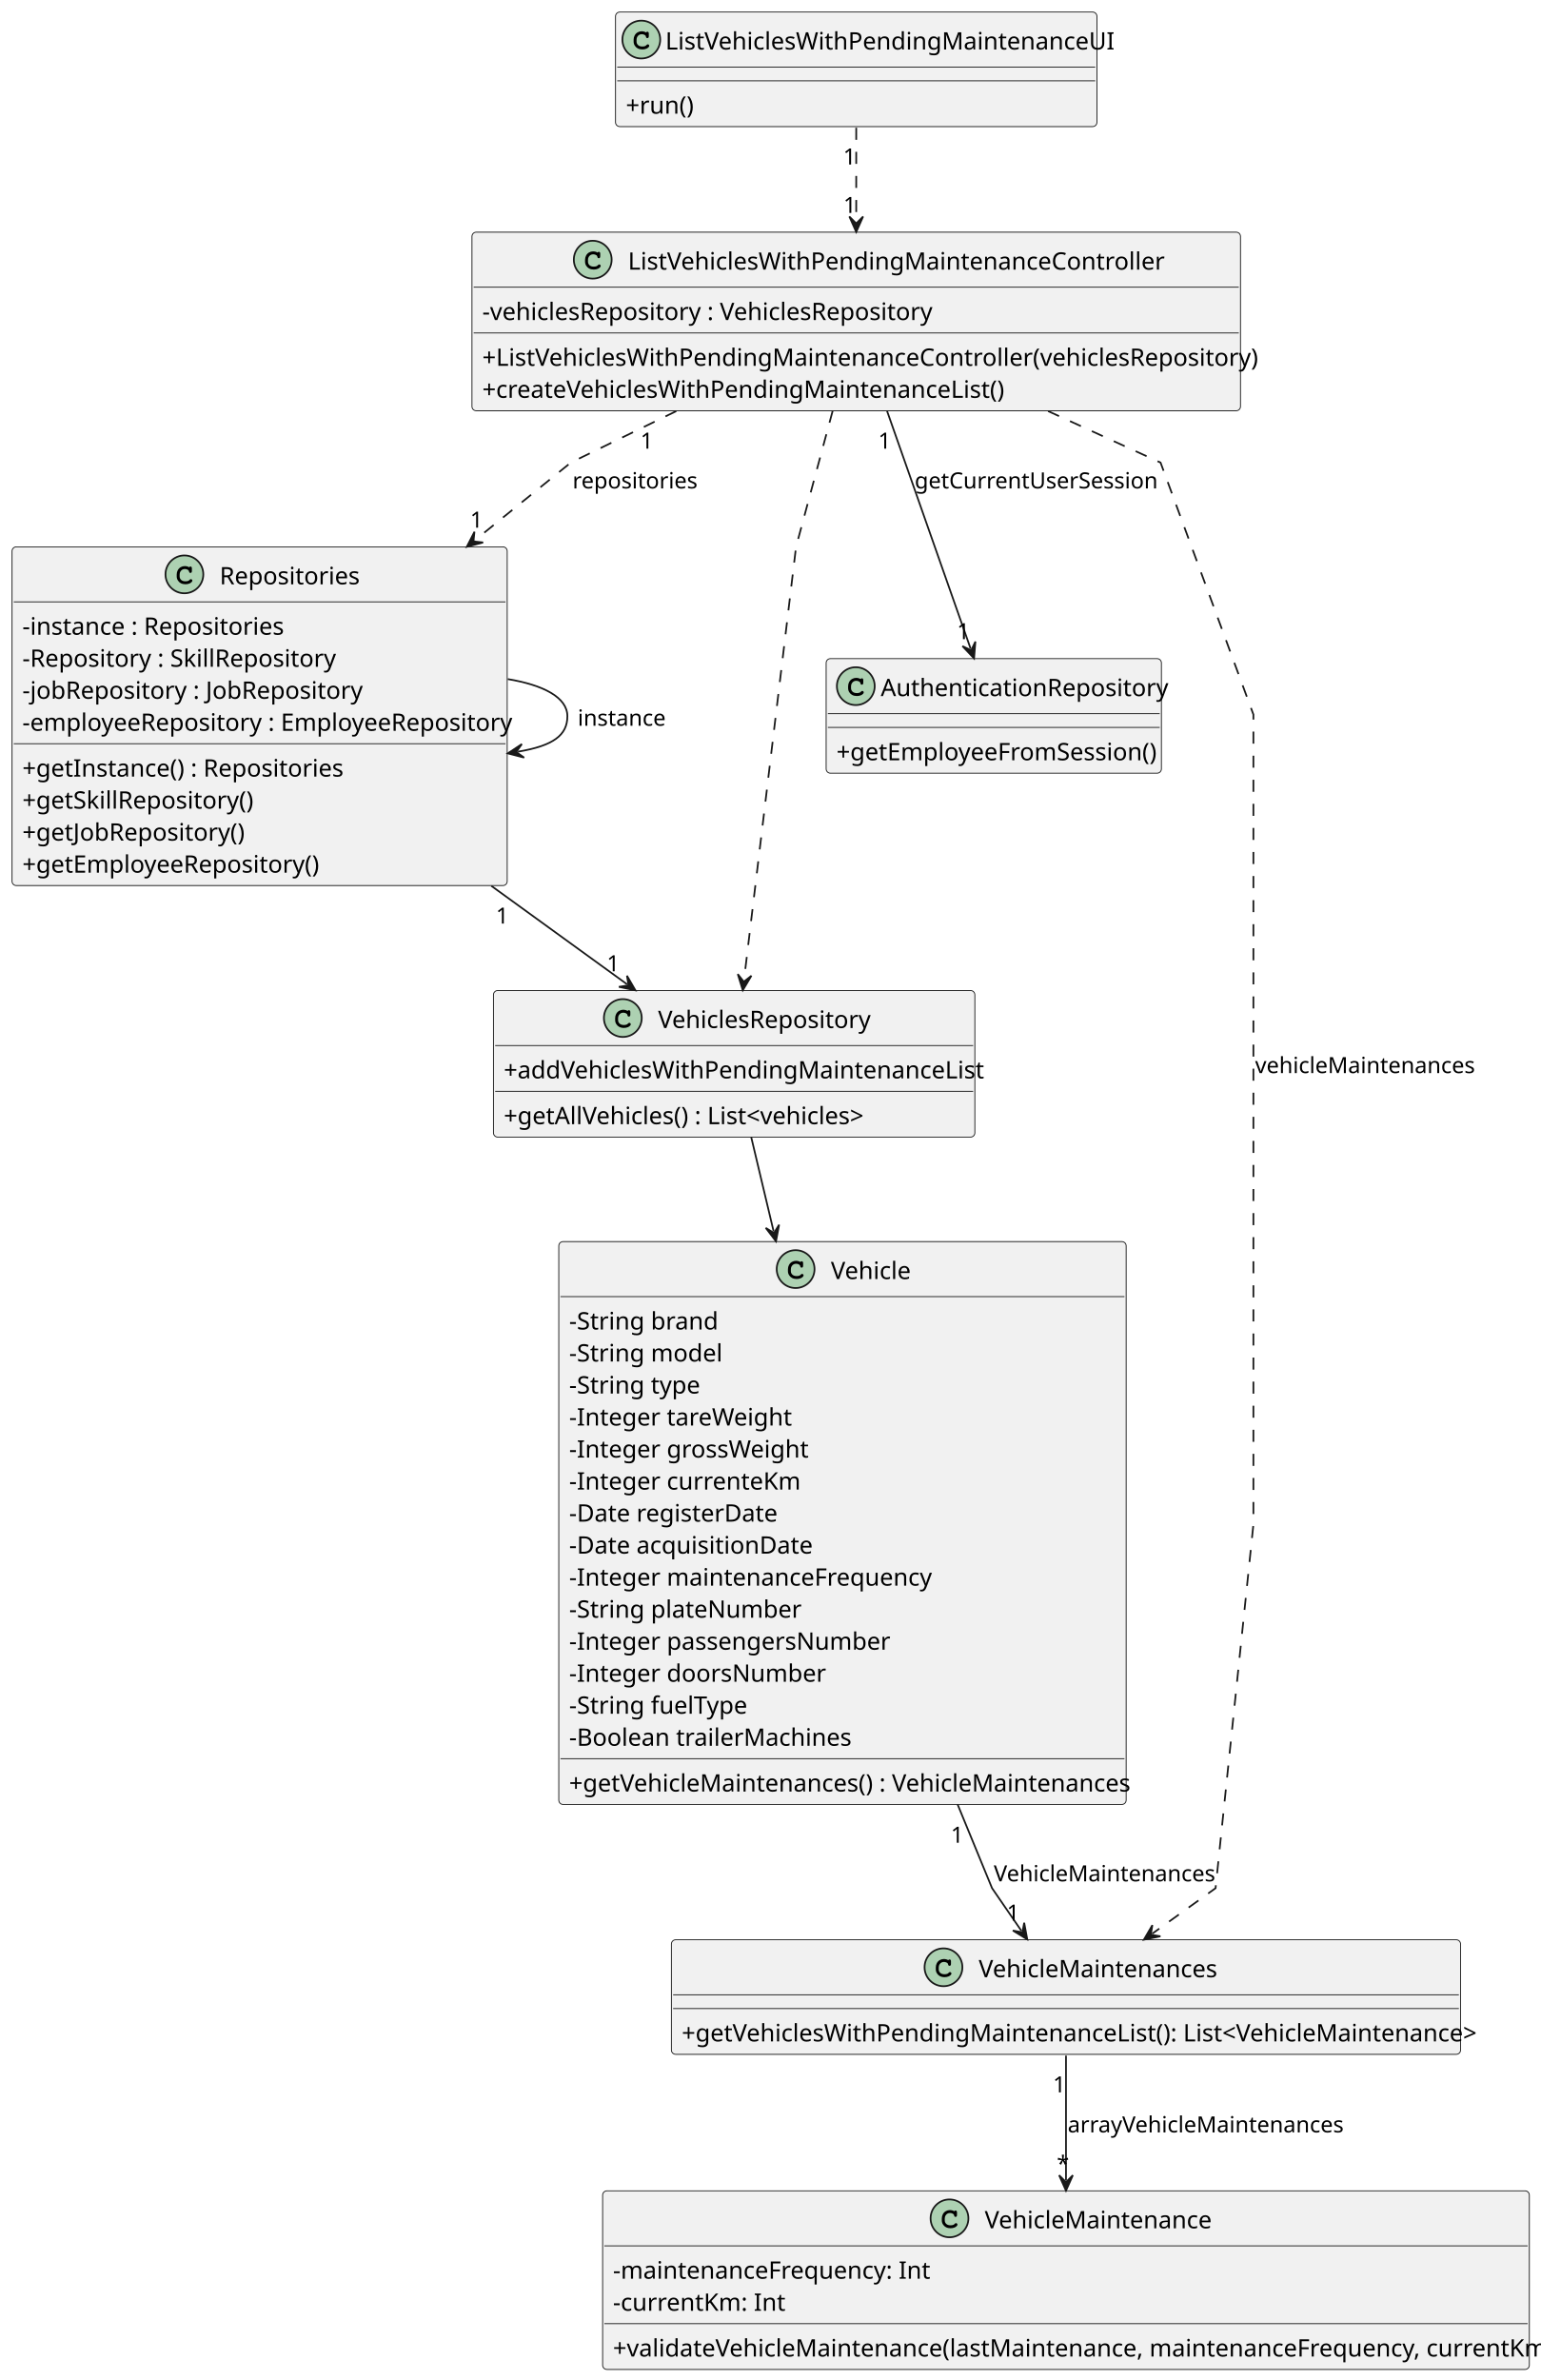
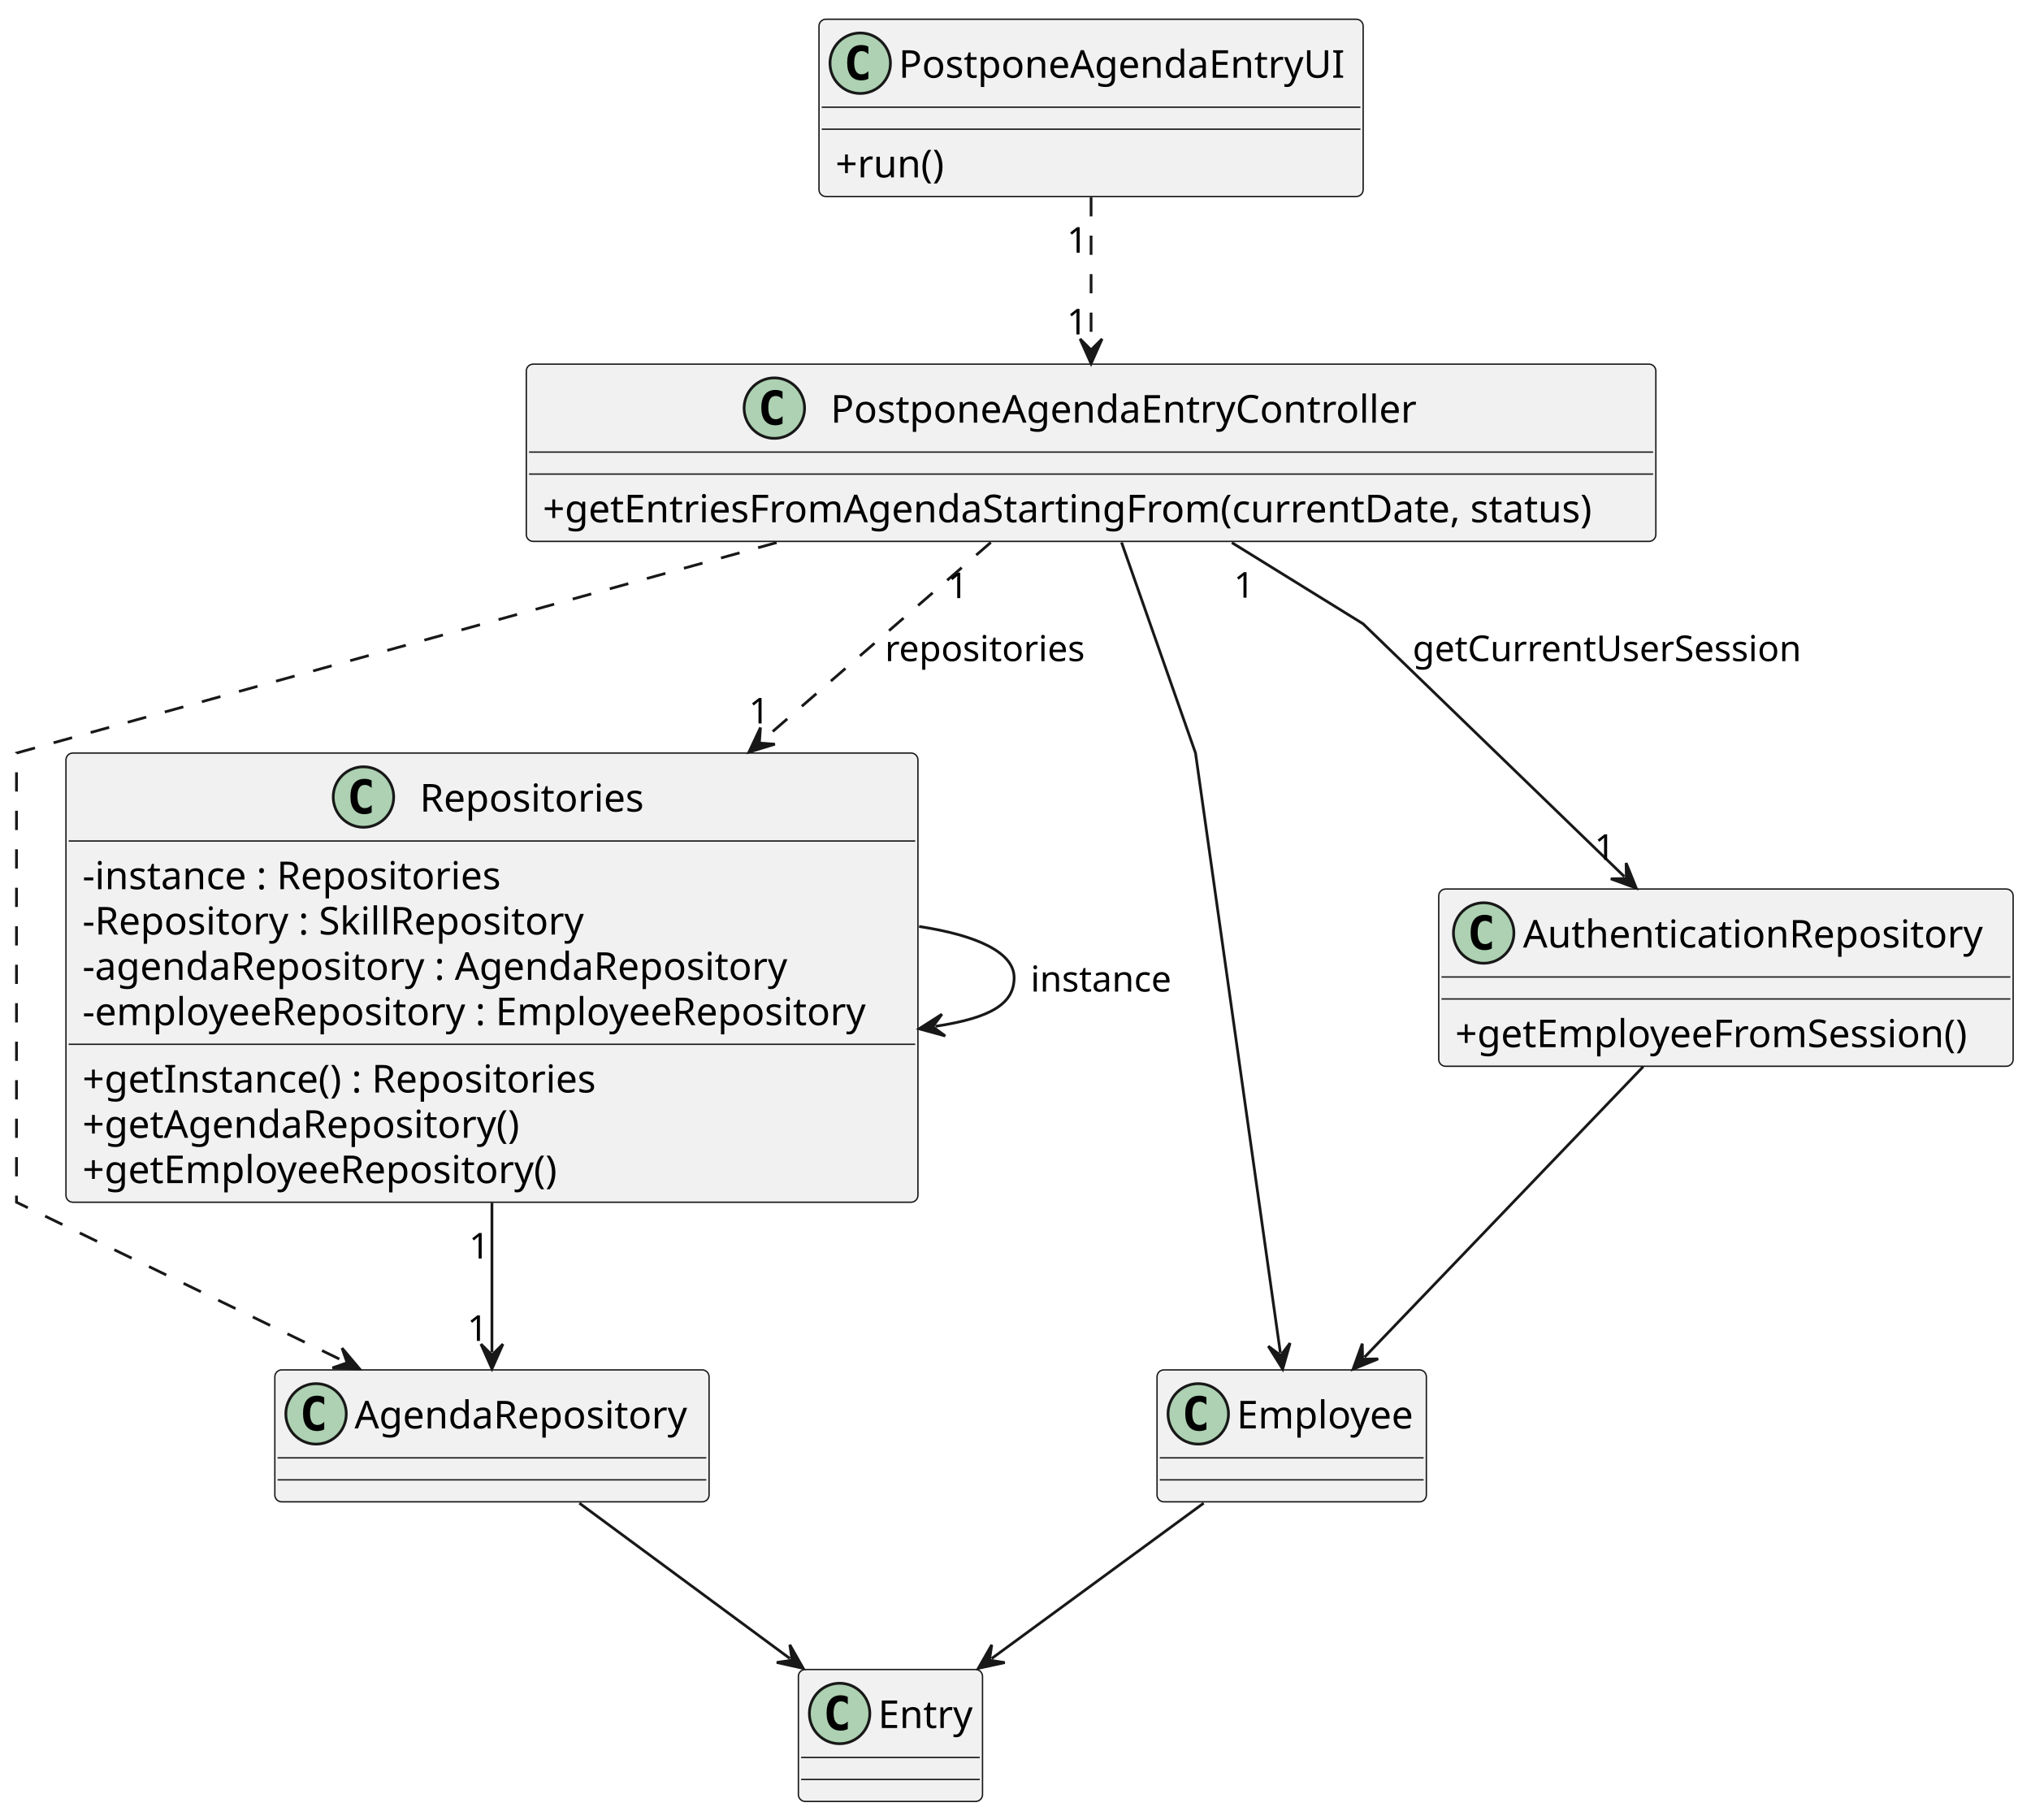
- <svg xmlns="http://www.w3.org/2000/svg" contentStyleType="text/css" height="1384px" preserveAspectRatio="none" style="width:896px;height:1384px;background:#FFFFFF;" version="1.1" viewBox="0 0 896 1384" width="896px" zoomAndPan="magnify">
+ <svg xmlns="http://www.w3.org/2000/svg" contentStyleType="text/css" height="662px" preserveAspectRatio="none" style="width:739px;height:662px;background:#FFFFFF;" version="1.1" viewBox="0 0 739 662" width="739px" zoomAndPan="magnify">
  <defs />
  <g>
-     <g id="elem_ListVehiclesWithPendingMaintenanceController">
-       <rect codeLine="11" fill="#F1F1F1" height="103.863" id="ListVehiclesWithPendingMaintenanceController" rx="2.5" ry="2.5" style="stroke:#181818;stroke-width:0.5;" width="447" x="274.5" y="135" />
-       <ellipse cx="344.75" cy="151" fill="#ADD1B2" rx="11" ry="11" style="stroke:#181818;stroke-width:1.0;" />
-       <path d="M347.516,146.875 Q347.672,146.656 347.859,146.547 Q348.047,146.438 348.266,146.438 Q348.641,146.438 348.875,146.703 Q349.109,146.953 349.109,147.562 L349.109,149.016 Q349.109,149.625 348.875,149.891 Q348.641,150.156 348.266,150.156 Q347.922,150.156 347.719,149.953 Q347.516,149.766 347.406,149.25 Q347.359,148.891 347.172,148.703 Q346.844,148.328 346.234,148.109 Q345.625,147.891 345,147.891 Q344.234,147.891 343.594,148.219 Q342.969,148.547 342.469,149.297 Q341.984,150.047 341.984,151.078 L341.984,152.172 Q341.984,153.406 342.875,154.234 Q343.766,155.047 345.359,155.047 Q346.297,155.047 346.953,154.797 Q347.344,154.641 347.766,154.203 Q348.031,153.938 348.172,153.859 Q348.328,153.781 348.531,153.781 Q348.859,153.781 349.109,154.047 Q349.375,154.297 349.375,154.641 Q349.375,154.984 349.031,155.391 Q348.531,155.969 347.734,156.297 Q346.656,156.75 345.359,156.75 Q343.844,156.75 342.641,156.125 Q341.656,155.625 340.969,154.562 Q340.281,153.484 340.281,152.203 L340.281,151.047 Q340.281,149.719 340.891,148.578 Q341.516,147.422 342.609,146.812 Q343.703,146.188 344.938,146.188 Q345.672,146.188 346.312,146.359 Q346.969,146.516 347.516,146.875 Z " fill="#000000" />
-       <text fill="#000000" font-family="sans-serif" font-size="14" lengthAdjust="spacing" textLength="298" x="365.25" y="156.797">ListVehiclesWithPendingMaintenanceController</text>
-       <line style="stroke:#181818;stroke-width:0.5;" x1="275.5" x2="720.5" y1="167" y2="167" />
-       <text fill="#000000" font-family="sans-serif" font-size="14" lengthAdjust="spacing" textLength="257" x="280.5" y="186.107">-vehiclesRepository : VehiclesRepository</text>
-       <line style="stroke:#181818;stroke-width:0.5;" x1="275.5" x2="720.5" y1="193.621" y2="193.621" />
-       <text fill="#000000" font-family="sans-serif" font-size="14" lengthAdjust="spacing" textLength="435" x="280.5" y="212.728">+ListVehiclesWithPendingMaintenanceController(vehiclesRepository)</text>
-       <text fill="#000000" font-family="sans-serif" font-size="14" lengthAdjust="spacing" textLength="294" x="280.5" y="231.35">+createVehiclesWithPendingMaintenanceList()</text>
+     <g id="elem_PostponeAgendaEntryController">
+       <rect codeLine="11" fill="#F1F1F1" height="64.488" id="PostponeAgendaEntryController" rx="2.5" ry="2.5" style="stroke:#181818;stroke-width:0.5;" width="411" x="191.5" y="132.48" />
+       <ellipse cx="281.75" cy="148.48" fill="#ADD1B2" rx="11" ry="11" style="stroke:#181818;stroke-width:1.0;" />
+       <path d="M284.723,154.123 Q284.142,154.422 283.503,154.571 Q282.864,154.721 282.158,154.721 Q279.651,154.721 278.332,153.069 Q277.012,151.417 277.012,148.296 Q277.012,145.167 278.332,143.515 Q279.651,141.863 282.158,141.863 Q282.864,141.863 283.511,142.012 Q284.159,142.162 284.723,142.46 L284.723,145.183 Q284.092,144.602 283.499,144.332 Q282.905,144.062 282.274,144.062 Q280.93,144.062 280.245,145.129 Q279.56,146.196 279.56,148.296 Q279.56,150.388 280.245,151.454 Q280.93,152.521 282.274,152.521 Q282.905,152.521 283.499,152.251 Q284.092,151.982 284.723,151.4 Z " fill="#000000" />
+       <text fill="#000000" font-family="sans-serif" font-size="14" lengthAdjust="spacing" textLength="222" x="302.25" y="153.771">PostponeAgendaEntryController</text>
+       <line style="stroke:#181818;stroke-width:0.5;" x1="192.5" x2="601.5" y1="164.48" y2="164.48" />
+       <line style="stroke:#181818;stroke-width:0.5;" x1="192.5" x2="601.5" y1="172.48" y2="172.48" />
+       <text fill="#000000" font-family="sans-serif" font-size="14" lengthAdjust="spacing" textLength="399" x="197.5" y="190.015">+getEntriesFromAgendaStartingFrom(currentDate, status)</text>
    </g>
-     <g id="elem_ListVehiclesWithPendingMaintenanceUI">
-       <rect codeLine="20" fill="#F1F1F1" height="66.621" id="ListVehiclesWithPendingMaintenanceUI" rx="2.5" ry="2.5" style="stroke:#181818;stroke-width:0.5;" width="280" x="358" y="7" />
-       <ellipse cx="373" cy="23" fill="#ADD1B2" rx="11" ry="11" style="stroke:#181818;stroke-width:1.0;" />
-       <path d="M375.766,18.875 Q375.922,18.656 376.109,18.547 Q376.297,18.438 376.516,18.438 Q376.891,18.438 377.125,18.703 Q377.359,18.953 377.359,19.562 L377.359,21.016 Q377.359,21.625 377.125,21.891 Q376.891,22.156 376.516,22.156 Q376.172,22.156 375.969,21.953 Q375.766,21.766 375.656,21.25 Q375.609,20.891 375.422,20.703 Q375.094,20.328 374.484,20.109 Q373.875,19.891 373.25,19.891 Q372.484,19.891 371.844,20.219 Q371.219,20.547 370.719,21.297 Q370.234,22.047 370.234,23.078 L370.234,24.172 Q370.234,25.406 371.125,26.234 Q372.016,27.047 373.609,27.047 Q374.547,27.047 375.203,26.797 Q375.594,26.641 376.016,26.203 Q376.281,25.938 376.422,25.859 Q376.578,25.781 376.781,25.781 Q377.109,25.781 377.359,26.047 Q377.625,26.297 377.625,26.641 Q377.625,26.984 377.281,27.391 Q376.781,27.969 375.984,28.297 Q374.906,28.75 373.609,28.75 Q372.094,28.75 370.891,28.125 Q369.906,27.625 369.219,26.562 Q368.531,25.484 368.531,24.203 L368.531,23.047 Q368.531,21.719 369.141,20.578 Q369.766,19.422 370.859,18.812 Q371.953,18.188 373.188,18.188 Q373.922,18.188 374.562,18.359 Q375.219,18.516 375.766,18.875 Z " fill="#000000" />
-       <text fill="#000000" font-family="sans-serif" font-size="14" lengthAdjust="spacing" textLength="248" x="387" y="28.797">ListVehiclesWithPendingMaintenanceUI</text>
-       <line style="stroke:#181818;stroke-width:0.5;" x1="359" x2="637" y1="39" y2="39" />
-       <line style="stroke:#181818;stroke-width:0.5;" x1="359" x2="637" y1="47" y2="47" />
-       <text fill="#000000" font-family="sans-serif" font-size="14" lengthAdjust="spacing" textLength="39" x="364" y="66.107">+run()</text>
+     <g id="elem_PostponeAgendaEntryUI">
+       <rect codeLine="16" fill="#F1F1F1" height="64.488" id="PostponeAgendaEntryUI" rx="2.5" ry="2.5" style="stroke:#181818;stroke-width:0.5;" width="198" x="298" y="7" />
+       <ellipse cx="313" cy="23" fill="#ADD1B2" rx="11" ry="11" style="stroke:#181818;stroke-width:1.0;" />
+       <path d="M315.973,28.643 Q315.392,28.942 314.753,29.091 Q314.114,29.241 313.408,29.241 Q310.901,29.241 309.582,27.589 Q308.262,25.937 308.262,22.816 Q308.262,19.686 309.582,18.035 Q310.901,16.383 313.408,16.383 Q314.114,16.383 314.761,16.532 Q315.409,16.682 315.973,16.98 L315.973,19.703 Q315.342,19.122 314.749,18.852 Q314.155,18.582 313.524,18.582 Q312.18,18.582 311.495,19.649 Q310.81,20.716 310.81,22.816 Q310.81,24.908 311.495,25.974 Q312.18,27.041 313.524,27.041 Q314.155,27.041 314.749,26.771 Q315.342,26.502 315.973,25.92 Z " fill="#000000" />
+       <text fill="#000000" font-family="sans-serif" font-size="14" lengthAdjust="spacing" textLength="166" x="327" y="28.291">PostponeAgendaEntryUI</text>
+       <line style="stroke:#181818;stroke-width:0.5;" x1="299" x2="495" y1="39" y2="39" />
+       <line style="stroke:#181818;stroke-width:0.5;" x1="299" x2="495" y1="47" y2="47" />
+       <text fill="#000000" font-family="sans-serif" font-size="14" lengthAdjust="spacing" textLength="45" x="304" y="64.535">+run()</text>
    </g>
    <g id="elem_Repositories">
-       <rect codeLine="25" fill="#F1F1F1" height="196.969" id="Repositories" rx="2.5" ry="2.5" style="stroke:#181818;stroke-width:0.5;" width="288" x="7" y="318" />
-       <ellipse cx="107.25" cy="334" fill="#ADD1B2" rx="11" ry="11" style="stroke:#181818;stroke-width:1.0;" />
-       <path d="M110.016,329.875 Q110.172,329.656 110.359,329.547 Q110.547,329.438 110.766,329.438 Q111.141,329.438 111.375,329.703 Q111.609,329.953 111.609,330.562 L111.609,332.016 Q111.609,332.625 111.375,332.891 Q111.141,333.156 110.766,333.156 Q110.422,333.156 110.219,332.953 Q110.016,332.766 109.906,332.25 Q109.859,331.891 109.672,331.703 Q109.344,331.328 108.734,331.109 Q108.125,330.891 107.5,330.891 Q106.734,330.891 106.094,331.219 Q105.469,331.547 104.969,332.297 Q104.484,333.047 104.484,334.078 L104.484,335.172 Q104.484,336.406 105.375,337.234 Q106.266,338.047 107.859,338.047 Q108.797,338.047 109.453,337.797 Q109.844,337.641 110.266,337.203 Q110.531,336.938 110.672,336.859 Q110.828,336.781 111.031,336.781 Q111.359,336.781 111.609,337.047 Q111.875,337.297 111.875,337.641 Q111.875,337.984 111.531,338.391 Q111.031,338.969 110.234,339.297 Q109.156,339.75 107.859,339.75 Q106.344,339.75 105.141,339.125 Q104.156,338.625 103.469,337.562 Q102.781,336.484 102.781,335.203 L102.781,334.047 Q102.781,332.719 103.391,331.578 Q104.016,330.422 105.109,329.812 Q106.203,329.188 107.438,329.188 Q108.172,329.188 108.812,329.359 Q109.469,329.516 110.016,329.875 Z " fill="#000000" />
-       <text fill="#000000" font-family="sans-serif" font-size="14" lengthAdjust="spacing" textLength="79" x="127.75" y="339.797">Repositories</text>
-       <line style="stroke:#181818;stroke-width:0.5;" x1="8" x2="294" y1="350" y2="350" />
-       <text fill="#000000" font-family="sans-serif" font-size="14" lengthAdjust="spacing" textLength="149" x="13" y="369.107">-instance : Repositories</text>
-       <text fill="#000000" font-family="sans-serif" font-size="14" lengthAdjust="spacing" textLength="178" x="13" y="387.728">-Repository : SkillRepository</text>
-       <text fill="#000000" font-family="sans-serif" font-size="14" lengthAdjust="spacing" textLength="194" x="13" y="406.35">-jobRepository : JobRepository</text>
-       <text fill="#000000" font-family="sans-serif" font-size="14" lengthAdjust="spacing" textLength="276" x="13" y="424.971">-employeeRepository : EmployeeRepository</text>
-       <line style="stroke:#181818;stroke-width:0.5;" x1="8" x2="294" y1="432.484" y2="432.484" />
-       <text fill="#000000" font-family="sans-serif" font-size="14" lengthAdjust="spacing" textLength="182" x="13" y="451.592">+getInstance() : Repositories</text>
-       <text fill="#000000" font-family="sans-serif" font-size="14" lengthAdjust="spacing" textLength="131" x="13" y="470.213">+getSkillRepository()</text>
-       <text fill="#000000" font-family="sans-serif" font-size="14" lengthAdjust="spacing" textLength="128" x="13" y="488.834">+getJobRepository()</text>
-       <text fill="#000000" font-family="sans-serif" font-size="14" lengthAdjust="spacing" textLength="168" x="13" y="507.455">+getEmployeeRepository()</text>
+       <rect codeLine="21" fill="#F1F1F1" height="163.418" id="Repositories" rx="2.5" ry="2.5" style="stroke:#181818;stroke-width:0.5;" width="310" x="24" y="273.97" />
+       <ellipse cx="132.25" cy="289.97" fill="#ADD1B2" rx="11" ry="11" style="stroke:#181818;stroke-width:1.0;" />
+       <path d="M135.223,295.613 Q134.642,295.912 134.003,296.061 Q133.364,296.211 132.658,296.211 Q130.151,296.211 128.832,294.559 Q127.512,292.907 127.512,289.786 Q127.512,286.656 128.832,285.005 Q130.151,283.353 132.658,283.353 Q133.364,283.353 134.011,283.502 Q134.659,283.652 135.223,283.95 L135.223,286.673 Q134.592,286.092 133.999,285.822 Q133.405,285.553 132.774,285.553 Q131.43,285.553 130.745,286.619 Q130.06,287.686 130.06,289.786 Q130.06,291.878 130.745,292.944 Q131.43,294.011 132.774,294.011 Q133.405,294.011 133.999,293.741 Q134.592,293.471 135.223,292.89 Z " fill="#000000" />
+       <text fill="#000000" font-family="sans-serif" font-size="14" lengthAdjust="spacing" textLength="85" x="152.75" y="295.261">Repositories</text>
+       <line style="stroke:#181818;stroke-width:0.5;" x1="25" x2="333" y1="305.97" y2="305.97" />
+       <text fill="#000000" font-family="sans-serif" font-size="14" lengthAdjust="spacing" textLength="162" x="30" y="323.505">-instance : Repositories</text>
+       <text fill="#000000" font-family="sans-serif" font-size="14" lengthAdjust="spacing" textLength="194" x="30" y="339.993">-Repository : SkillRepository</text>
+       <text fill="#000000" font-family="sans-serif" font-size="14" lengthAdjust="spacing" textLength="270" x="30" y="356.482">-agendaRepository : AgendaRepository</text>
+       <text fill="#000000" font-family="sans-serif" font-size="14" lengthAdjust="spacing" textLength="298" x="30" y="372.97">-employeeRepository : EmployeeRepository</text>
+       <line style="stroke:#181818;stroke-width:0.5;" x1="25" x2="333" y1="379.923" y2="379.923" />
+       <text fill="#000000" font-family="sans-serif" font-size="14" lengthAdjust="spacing" textLength="197" x="30" y="397.458">+getInstance() : Repositories</text>
+       <text fill="#000000" font-family="sans-serif" font-size="14" lengthAdjust="spacing" textLength="169" x="30" y="413.947">+getAgendaRepository()</text>
+       <text fill="#000000" font-family="sans-serif" font-size="14" lengthAdjust="spacing" textLength="182" x="30" y="430.435">+getEmployeeRepository()</text>
    </g>
-     <g id="elem_VehiclesRepository">
-       <rect codeLine="38" fill="#F1F1F1" height="85.242" id="VehiclesRepository" rx="2.5" ry="2.5" style="stroke:#181818;stroke-width:0.5;" width="280" x="287" y="576" />
-       <ellipse cx="362.25" cy="592" fill="#ADD1B2" rx="11" ry="11" style="stroke:#181818;stroke-width:1.0;" />
-       <path d="M365.016,587.875 Q365.172,587.656 365.359,587.547 Q365.547,587.438 365.766,587.438 Q366.141,587.438 366.375,587.703 Q366.609,587.953 366.609,588.562 L366.609,590.016 Q366.609,590.625 366.375,590.891 Q366.141,591.156 365.766,591.156 Q365.422,591.156 365.219,590.953 Q365.016,590.766 364.906,590.25 Q364.859,589.891 364.672,589.703 Q364.344,589.328 363.734,589.109 Q363.125,588.891 362.5,588.891 Q361.734,588.891 361.094,589.219 Q360.469,589.547 359.969,590.297 Q359.484,591.047 359.484,592.078 L359.484,593.172 Q359.484,594.406 360.375,595.234 Q361.266,596.047 362.859,596.047 Q363.797,596.047 364.453,595.797 Q364.844,595.641 365.266,595.203 Q365.531,594.938 365.672,594.859 Q365.828,594.781 366.031,594.781 Q366.359,594.781 366.609,595.047 Q366.875,595.297 366.875,595.641 Q366.875,595.984 366.531,596.391 Q366.031,596.969 365.234,597.297 Q364.156,597.75 362.859,597.75 Q361.344,597.75 360.141,597.125 Q359.156,596.625 358.469,595.562 Q357.781,594.484 357.781,593.203 L357.781,592.047 Q357.781,590.719 358.391,589.578 Q359.016,588.422 360.109,587.812 Q361.203,587.188 362.438,587.188 Q363.172,587.188 363.812,587.359 Q364.469,587.516 365.016,587.875 Z " fill="#000000" />
-       <text fill="#000000" font-family="sans-serif" font-size="14" lengthAdjust="spacing" textLength="121" x="382.75" y="597.797">VehiclesRepository</text>
-       <line style="stroke:#181818;stroke-width:0.5;" x1="288" x2="566" y1="608" y2="608" />
-       <text fill="#000000" font-family="sans-serif" font-size="14" lengthAdjust="spacing" textLength="268" x="293" y="627.107">+addVehiclesWithPendingMaintenanceList</text>
-       <line style="stroke:#181818;stroke-width:0.5;" x1="288" x2="566" y1="634.621" y2="634.621" />
-       <text fill="#000000" font-family="sans-serif" font-size="14" lengthAdjust="spacing" textLength="207" x="293" y="653.729">+getAllVehicles() : List&lt;vehicles&gt;</text>
+     <g id="elem_AgendaRepository">
+       <rect codeLine="32" fill="#F1F1F1" height="48" id="AgendaRepository" rx="2.5" ry="2.5" style="stroke:#181818;stroke-width:0.5;" width="158" x="100" y="498.39" />
+       <ellipse cx="115" cy="514.39" fill="#ADD1B2" rx="11" ry="11" style="stroke:#181818;stroke-width:1.0;" />
+       <path d="M117.973,520.033 Q117.392,520.332 116.753,520.481 Q116.114,520.631 115.408,520.631 Q112.901,520.631 111.582,518.979 Q110.262,517.327 110.262,514.206 Q110.262,511.077 111.582,509.425 Q112.901,507.773 115.408,507.773 Q116.114,507.773 116.761,507.922 Q117.409,508.072 117.973,508.37 L117.973,511.093 Q117.342,510.512 116.749,510.242 Q116.155,509.973 115.524,509.973 Q114.18,509.973 113.495,511.039 Q112.81,512.106 112.81,514.206 Q112.81,516.298 113.495,517.364 Q114.18,518.431 115.524,518.431 Q116.155,518.431 116.749,518.161 Q117.342,517.891 117.973,517.31 Z " fill="#000000" />
+       <text fill="#000000" font-family="sans-serif" font-size="14" lengthAdjust="spacing" textLength="126" x="129" y="519.681">AgendaRepository</text>
+       <line style="stroke:#181818;stroke-width:0.5;" x1="101" x2="257" y1="530.39" y2="530.39" />
+       <line style="stroke:#181818;stroke-width:0.5;" x1="101" x2="257" y1="538.39" y2="538.39" />
    </g>
    <g id="elem_AuthenticationRepository">
-       <rect codeLine="43" fill="#F1F1F1" height="66.621" id="AuthenticationRepository" rx="2.5" ry="2.5" style="stroke:#181818;stroke-width:0.5;" width="195" x="480.5" y="383" />
-       <ellipse cx="497.75" cy="399" fill="#ADD1B2" rx="11" ry="11" style="stroke:#181818;stroke-width:1.0;" />
-       <path d="M500.516,394.875 Q500.672,394.656 500.859,394.547 Q501.047,394.438 501.266,394.438 Q501.641,394.438 501.875,394.703 Q502.109,394.953 502.109,395.562 L502.109,397.016 Q502.109,397.625 501.875,397.891 Q501.641,398.156 501.266,398.156 Q500.922,398.156 500.719,397.953 Q500.516,397.766 500.406,397.25 Q500.359,396.891 500.172,396.703 Q499.844,396.328 499.234,396.109 Q498.625,395.891 498,395.891 Q497.234,395.891 496.594,396.219 Q495.969,396.547 495.469,397.297 Q494.984,398.047 494.984,399.078 L494.984,400.172 Q494.984,401.406 495.875,402.234 Q496.766,403.047 498.359,403.047 Q499.297,403.047 499.953,402.797 Q500.344,402.641 500.766,402.203 Q501.031,401.938 501.172,401.859 Q501.328,401.781 501.531,401.781 Q501.859,401.781 502.109,402.047 Q502.375,402.297 502.375,402.641 Q502.375,402.984 502.031,403.391 Q501.531,403.969 500.734,404.297 Q499.656,404.75 498.359,404.75 Q496.844,404.75 495.641,404.125 Q494.656,403.625 493.969,402.562 Q493.281,401.484 493.281,400.203 L493.281,399.047 Q493.281,397.719 493.891,396.578 Q494.516,395.422 495.609,394.812 Q496.703,394.188 497.938,394.188 Q498.672,394.188 499.312,394.359 Q499.969,394.516 500.516,394.875 Z " fill="#000000" />
-       <text fill="#000000" font-family="sans-serif" font-size="14" lengthAdjust="spacing" textLength="158" x="512.25" y="404.797">AuthenticationRepository</text>
-       <line style="stroke:#181818;stroke-width:0.5;" x1="481.5" x2="674.5" y1="415" y2="415" />
-       <line style="stroke:#181818;stroke-width:0.5;" x1="481.5" x2="674.5" y1="423" y2="423" />
-       <text fill="#000000" font-family="sans-serif" font-size="14" lengthAdjust="spacing" textLength="183" x="486.5" y="442.107">+getEmployeeFromSession()</text>
+       <rect codeLine="36" fill="#F1F1F1" height="64.488" id="AuthenticationRepository" rx="2.5" ry="2.5" style="stroke:#181818;stroke-width:0.5;" width="209" x="523.5" y="323.44" />
+       <ellipse cx="539.85" cy="339.44" fill="#ADD1B2" rx="11" ry="11" style="stroke:#181818;stroke-width:1.0;" />
+       <path d="M542.823,345.083 Q542.242,345.382 541.603,345.531 Q540.964,345.681 540.258,345.681 Q537.751,345.681 536.432,344.029 Q535.112,342.377 535.112,339.256 Q535.112,336.127 536.432,334.475 Q537.751,332.823 540.258,332.823 Q540.964,332.823 541.611,332.972 Q542.259,333.122 542.823,333.421 L542.823,336.143 Q542.192,335.562 541.599,335.292 Q541.005,335.022 540.374,335.022 Q539.03,335.022 538.345,336.089 Q537.66,337.156 537.66,339.256 Q537.66,341.348 538.345,342.414 Q539.03,343.481 540.374,343.481 Q541.005,343.481 541.599,343.211 Q542.192,342.942 542.823,342.36 Z " fill="#000000" />
+       <text fill="#000000" font-family="sans-serif" font-size="14" lengthAdjust="spacing" textLength="174" x="554.15" y="344.731">AuthenticationRepository</text>
+       <line style="stroke:#181818;stroke-width:0.5;" x1="524.5" x2="731.5" y1="355.44" y2="355.44" />
+       <line style="stroke:#181818;stroke-width:0.5;" x1="524.5" x2="731.5" y1="363.44" y2="363.44" />
+       <text fill="#000000" font-family="sans-serif" font-size="14" lengthAdjust="spacing" textLength="197" x="529.5" y="380.975">+getEmployeeFromSession()</text>
    </g>
-     <g id="elem_Vehicle">
-       <rect codeLine="47" fill="#F1F1F1" height="327.316" id="Vehicle" rx="2.5" ry="2.5" style="stroke:#181818;stroke-width:0.5;" width="330" x="325" y="722" />
-       <ellipse cx="462.75" cy="738" fill="#ADD1B2" rx="11" ry="11" style="stroke:#181818;stroke-width:1.0;" />
-       <path d="M465.516,733.875 Q465.672,733.656 465.859,733.547 Q466.047,733.438 466.266,733.438 Q466.641,733.438 466.875,733.703 Q467.109,733.953 467.109,734.562 L467.109,736.016 Q467.109,736.625 466.875,736.891 Q466.641,737.156 466.266,737.156 Q465.922,737.156 465.719,736.953 Q465.516,736.766 465.406,736.25 Q465.359,735.891 465.172,735.703 Q464.844,735.328 464.234,735.109 Q463.625,734.891 463,734.891 Q462.234,734.891 461.594,735.219 Q460.969,735.547 460.469,736.297 Q459.984,737.047 459.984,738.078 L459.984,739.172 Q459.984,740.406 460.875,741.234 Q461.766,742.047 463.359,742.047 Q464.297,742.047 464.953,741.797 Q465.344,741.641 465.766,741.203 Q466.031,740.938 466.172,740.859 Q466.328,740.781 466.531,740.781 Q466.859,740.781 467.109,741.047 Q467.375,741.297 467.375,741.641 Q467.375,741.984 467.031,742.391 Q466.531,742.969 465.734,743.297 Q464.656,743.75 463.359,743.75 Q461.844,743.75 460.641,743.125 Q459.656,742.625 458.969,741.562 Q458.281,740.484 458.281,739.203 L458.281,738.047 Q458.281,736.719 458.891,735.578 Q459.516,734.422 460.609,733.812 Q461.703,733.188 462.938,733.188 Q463.672,733.188 464.312,733.359 Q464.969,733.516 465.516,733.875 Z " fill="#000000" />
-       <text fill="#000000" font-family="sans-serif" font-size="14" lengthAdjust="spacing" textLength="46" x="483.25" y="743.797">Vehicle</text>
-       <line style="stroke:#181818;stroke-width:0.5;" x1="326" x2="654" y1="754" y2="754" />
-       <text fill="#000000" font-family="sans-serif" font-size="14" lengthAdjust="spacing" textLength="83" x="331" y="773.107">-String brand</text>
-       <text fill="#000000" font-family="sans-serif" font-size="14" lengthAdjust="spacing" textLength="84" x="331" y="791.729">-String model</text>
-       <text fill="#000000" font-family="sans-serif" font-size="14" lengthAdjust="spacing" textLength="73" x="331" y="810.35">-String type</text>
-       <text fill="#000000" font-family="sans-serif" font-size="14" lengthAdjust="spacing" textLength="122" x="331" y="828.971">-Integer tareWeight</text>
-       <text fill="#000000" font-family="sans-serif" font-size="14" lengthAdjust="spacing" textLength="132" x="331" y="847.592">-Integer grossWeight</text>
-       <text fill="#000000" font-family="sans-serif" font-size="14" lengthAdjust="spacing" textLength="126" x="331" y="866.213">-Integer currenteKm</text>
-       <text fill="#000000" font-family="sans-serif" font-size="14" lengthAdjust="spacing" textLength="117" x="331" y="884.834">-Date registerDate</text>
-       <text fill="#000000" font-family="sans-serif" font-size="14" lengthAdjust="spacing" textLength="136" x="331" y="903.455">-Date acquisitionDate</text>
-       <text fill="#000000" font-family="sans-serif" font-size="14" lengthAdjust="spacing" textLength="202" x="331" y="922.076">-Integer maintenanceFrequency</text>
-       <text fill="#000000" font-family="sans-serif" font-size="14" lengthAdjust="spacing" textLength="126" x="331" y="940.697">-String plateNumber</text>
-       <text fill="#000000" font-family="sans-serif" font-size="14" lengthAdjust="spacing" textLength="176" x="331" y="959.318">-Integer passengersNumber</text>
-       <text fill="#000000" font-family="sans-serif" font-size="14" lengthAdjust="spacing" textLength="138" x="331" y="977.939">-Integer doorsNumber</text>
-       <text fill="#000000" font-family="sans-serif" font-size="14" lengthAdjust="spacing" textLength="101" x="331" y="996.561">-String fuelType</text>
-       <text fill="#000000" font-family="sans-serif" font-size="14" lengthAdjust="spacing" textLength="157" x="331" y="1015.182">-Boolean trailerMachines</text>
-       <line style="stroke:#181818;stroke-width:0.5;" x1="326" x2="654" y1="1022.695" y2="1022.695" />
-       <text fill="#000000" font-family="sans-serif" font-size="14" lengthAdjust="spacing" textLength="318" x="331" y="1041.803">+getVehicleMaintenances() : VehicleMaintenances</text>
+     <g id="elem_Entry">
+       <rect codeLine="40" fill="#F1F1F1" height="48" id="Entry" rx="2.5" ry="2.5" style="stroke:#181818;stroke-width:0.5;" width="67" x="290.5" y="607.39" />
+       <ellipse cx="305.5" cy="623.39" fill="#ADD1B2" rx="11" ry="11" style="stroke:#181818;stroke-width:1.0;" />
+       <path d="M308.473,629.033 Q307.892,629.332 307.253,629.481 Q306.614,629.631 305.908,629.631 Q303.401,629.631 302.082,627.979 Q300.762,626.327 300.762,623.206 Q300.762,620.077 302.082,618.425 Q303.401,616.773 305.908,616.773 Q306.614,616.773 307.261,616.922 Q307.909,617.072 308.473,617.37 L308.473,620.093 Q307.842,619.512 307.249,619.242 Q306.655,618.972 306.024,618.972 Q304.68,618.972 303.995,620.039 Q303.31,621.106 303.31,623.206 Q303.31,625.298 303.995,626.364 Q304.68,627.431 306.024,627.431 Q306.655,627.431 307.249,627.161 Q307.842,626.891 308.473,626.31 Z " fill="#000000" />
+       <text fill="#000000" font-family="sans-serif" font-size="14" lengthAdjust="spacing" textLength="35" x="319.5" y="628.681">Entry</text>
+       <line style="stroke:#181818;stroke-width:0.5;" x1="291.5" x2="356.5" y1="639.39" y2="639.39" />
+       <line style="stroke:#181818;stroke-width:0.5;" x1="291.5" x2="356.5" y1="647.39" y2="647.39" />
    </g>
-     <g id="elem_VehicleMaintenance">
-       <rect codeLine="66" fill="#F1F1F1" height="103.863" id="VehicleMaintenance" rx="2.5" ry="2.5" style="stroke:#181818;stroke-width:0.5;" width="539" x="350.5" y="1274" />
-       <ellipse cx="552.25" cy="1290" fill="#ADD1B2" rx="11" ry="11" style="stroke:#181818;stroke-width:1.0;" />
-       <path d="M555.016,1285.875 Q555.172,1285.656 555.359,1285.547 Q555.547,1285.438 555.766,1285.438 Q556.141,1285.438 556.375,1285.703 Q556.609,1285.953 556.609,1286.562 L556.609,1288.016 Q556.609,1288.625 556.375,1288.891 Q556.141,1289.156 555.766,1289.156 Q555.422,1289.156 555.219,1288.953 Q555.016,1288.766 554.906,1288.25 Q554.859,1287.891 554.672,1287.703 Q554.344,1287.328 553.734,1287.109 Q553.125,1286.891 552.5,1286.891 Q551.734,1286.891 551.094,1287.219 Q550.469,1287.547 549.969,1288.297 Q549.484,1289.047 549.484,1290.078 L549.484,1291.172 Q549.484,1292.406 550.375,1293.234 Q551.266,1294.047 552.859,1294.047 Q553.797,1294.047 554.453,1293.797 Q554.844,1293.641 555.266,1293.203 Q555.531,1292.938 555.672,1292.859 Q555.828,1292.781 556.031,1292.781 Q556.359,1292.781 556.609,1293.047 Q556.875,1293.297 556.875,1293.641 Q556.875,1293.984 556.531,1294.391 Q556.031,1294.969 555.234,1295.297 Q554.156,1295.75 552.859,1295.75 Q551.344,1295.75 550.141,1295.125 Q549.156,1294.625 548.469,1293.562 Q547.781,1292.484 547.781,1291.203 L547.781,1290.047 Q547.781,1288.719 548.391,1287.578 Q549.016,1286.422 550.109,1285.812 Q551.203,1285.188 552.438,1285.188 Q553.172,1285.188 553.812,1285.359 Q554.469,1285.516 555.016,1285.875 Z " fill="#000000" />
-       <text fill="#000000" font-family="sans-serif" font-size="14" lengthAdjust="spacing" textLength="127" x="572.75" y="1295.797">VehicleMaintenance</text>
-       <line style="stroke:#181818;stroke-width:0.5;" x1="351.5" x2="888.5" y1="1306" y2="1306" />
-       <text fill="#000000" font-family="sans-serif" font-size="14" lengthAdjust="spacing" textLength="177" x="356.5" y="1325.107">-maintenanceFrequency: Int</text>
-       <text fill="#000000" font-family="sans-serif" font-size="14" lengthAdjust="spacing" textLength="93" x="356.5" y="1343.728">-currentKm: Int</text>
-       <line style="stroke:#181818;stroke-width:0.5;" x1="351.5" x2="888.5" y1="1351.242" y2="1351.242" />
-       <text fill="#000000" font-family="sans-serif" font-size="14" lengthAdjust="spacing" textLength="527" x="356.5" y="1370.35">+validateVehicleMaintenance(lastMaintenance, maintenanceFrequency, currentKm)</text>
+     <g id="elem_Employee">
+       <rect codeLine="45" fill="#F1F1F1" height="48" id="Employee" rx="2.5" ry="2.5" style="stroke:#181818;stroke-width:0.5;" width="98" x="421" y="498.39" />
+       <ellipse cx="436" cy="514.39" fill="#ADD1B2" rx="11" ry="11" style="stroke:#181818;stroke-width:1.0;" />
+       <path d="M438.973,520.033 Q438.392,520.332 437.753,520.481 Q437.114,520.631 436.408,520.631 Q433.901,520.631 432.582,518.979 Q431.262,517.327 431.262,514.206 Q431.262,511.077 432.582,509.425 Q433.901,507.773 436.408,507.773 Q437.114,507.773 437.761,507.922 Q438.409,508.072 438.973,508.37 L438.973,511.093 Q438.342,510.512 437.749,510.242 Q437.155,509.973 436.524,509.973 Q435.18,509.973 434.495,511.039 Q433.81,512.106 433.81,514.206 Q433.81,516.298 434.495,517.364 Q435.18,518.431 436.524,518.431 Q437.155,518.431 437.749,518.161 Q438.342,517.891 438.973,517.31 Z " fill="#000000" />
+       <text fill="#000000" font-family="sans-serif" font-size="14" lengthAdjust="spacing" textLength="66" x="450" y="519.681">Employee</text>
+       <line style="stroke:#181818;stroke-width:0.5;" x1="422" x2="518" y1="530.39" y2="530.39" />
+       <line style="stroke:#181818;stroke-width:0.5;" x1="422" x2="518" y1="538.39" y2="538.39" />
    </g>
-     <g id="elem_VehicleMaintenances">
-       <rect codeLine="74" fill="#F1F1F1" height="66.621" id="VehicleMaintenances" rx="2.5" ry="2.5" style="stroke:#181818;stroke-width:0.5;" width="459" x="390.5" y="1128" />
-       <ellipse cx="548.75" cy="1144" fill="#ADD1B2" rx="11" ry="11" style="stroke:#181818;stroke-width:1.0;" />
-       <path d="M551.516,1139.875 Q551.672,1139.656 551.859,1139.547 Q552.047,1139.438 552.266,1139.438 Q552.641,1139.438 552.875,1139.703 Q553.109,1139.953 553.109,1140.562 L553.109,1142.016 Q553.109,1142.625 552.875,1142.891 Q552.641,1143.156 552.266,1143.156 Q551.922,1143.156 551.719,1142.953 Q551.516,1142.766 551.406,1142.25 Q551.359,1141.891 551.172,1141.703 Q550.844,1141.328 550.234,1141.109 Q549.625,1140.891 549,1140.891 Q548.234,1140.891 547.594,1141.219 Q546.969,1141.547 546.469,1142.297 Q545.984,1143.047 545.984,1144.078 L545.984,1145.172 Q545.984,1146.406 546.875,1147.234 Q547.766,1148.047 549.359,1148.047 Q550.297,1148.047 550.953,1147.797 Q551.344,1147.641 551.766,1147.203 Q552.031,1146.938 552.172,1146.859 Q552.328,1146.781 552.531,1146.781 Q552.859,1146.781 553.109,1147.047 Q553.375,1147.297 553.375,1147.641 Q553.375,1147.984 553.031,1148.391 Q552.531,1148.969 551.734,1149.297 Q550.656,1149.75 549.359,1149.75 Q547.844,1149.75 546.641,1149.125 Q545.656,1148.625 544.969,1147.562 Q544.281,1146.484 544.281,1145.203 L544.281,1144.047 Q544.281,1142.719 544.891,1141.578 Q545.516,1140.422 546.609,1139.812 Q547.703,1139.188 548.938,1139.188 Q549.672,1139.188 550.312,1139.359 Q550.969,1139.516 551.516,1139.875 Z " fill="#000000" />
-       <text fill="#000000" font-family="sans-serif" font-size="14" lengthAdjust="spacing" textLength="134" x="569.25" y="1149.797">VehicleMaintenances</text>
-       <line style="stroke:#181818;stroke-width:0.5;" x1="391.5" x2="848.5" y1="1160" y2="1160" />
-       <line style="stroke:#181818;stroke-width:0.5;" x1="391.5" x2="848.5" y1="1168" y2="1168" />
-       <text fill="#000000" font-family="sans-serif" font-size="14" lengthAdjust="spacing" textLength="447" x="396.5" y="1187.107">+getVehiclesWithPendingMaintenanceList(): List&lt;VehicleMaintenance&gt;</text>
-     </g>
-     <g id="link_ListVehiclesWithPendingMaintenanceUI_ListVehiclesWithPendingMaintenanceController">
-       <path codeLine="80" d="M498,74.29 C498,92.19 498,108.76 498,128.91 " fill="none" id="ListVehiclesWithPendingMaintenanceUI-to-ListVehiclesWithPendingMaintenanceController" style="stroke:#181818;stroke-width:1.0;stroke-dasharray:7.0,7.0;" />
-       <polygon fill="#181818" points="498,134.91,502,125.91,498,129.91,494,125.91,498,134.91" style="stroke:#181818;stroke-width:1.0;" />
-       <text fill="#000000" font-family="sans-serif" font-size="13" lengthAdjust="spacing" textLength="7" x="490.398" y="95.644">1</text>
-       <text fill="#000000" font-family="sans-serif" font-size="13" lengthAdjust="spacing" textLength="7" x="490.53" y="123.825">1</text>
-     </g>
-     <g id="link_Vehicle_VehicleMaintenances">
-       <path codeLine="82" d="M556.93,1049.21 C568.56,1077.47 577,1098 577,1098 C577,1098 583.691,1107.716 594.091,1122.845 " fill="none" id="Vehicle-to-VehicleMaintenances" style="stroke:#181818;stroke-width:1.0;" />
-       <polygon fill="#181818" points="597.49,1127.79,595.688,1118.107,594.658,1123.67,589.096,1122.639,597.49,1127.79" style="stroke:#181818;stroke-width:1.0;" />
-       <text fill="#000000" font-family="sans-serif" font-size="13" lengthAdjust="spacing" textLength="124" x="578" y="1094.028">VehicleMaintenances</text>
-       <text fill="#000000" font-family="sans-serif" font-size="13" lengthAdjust="spacing" textLength="7" x="553.002" y="1071.579">1</text>
-       <text fill="#000000" font-family="sans-serif" font-size="13" lengthAdjust="spacing" textLength="7" x="585.532" y="1116.836">1</text>
-     </g>
-     <g id="link_VehicleMaintenances_VehicleMaintenance">
-       <path codeLine="84" d="M620,1195.38 C620,1217.92 620,1242.26 620,1267.92 " fill="none" id="VehicleMaintenances-to-VehicleMaintenance" style="stroke:#181818;stroke-width:1.0;" />
-       <polygon fill="#181818" points="620,1273.92,624,1264.92,620,1268.92,616,1264.92,620,1273.92" style="stroke:#181818;stroke-width:1.0;" />
-       <text fill="#000000" font-family="sans-serif" font-size="13" lengthAdjust="spacing" textLength="153" x="621" y="1240.028">arrayVehicleMaintenances</text>
-       <text fill="#000000" font-family="sans-serif" font-size="13" lengthAdjust="spacing" textLength="7" x="612.398" y="1216.75">1</text>
-       <text fill="#000000" font-family="sans-serif" font-size="13" lengthAdjust="spacing" textLength="5" x="614.664" y="1262.837">*</text>
+     <g id="link_PostponeAgendaEntryUI_PostponeAgendaEntryController">
+       <path codeLine="50" d="M397,71.72 C397,90.3 397,107.74 397,126.3 " fill="none" id="PostponeAgendaEntryUI-to-PostponeAgendaEntryController" style="stroke:#181818;stroke-width:1.0;stroke-dasharray:7.0,7.0;" />
+       <polygon fill="#181818" points="397,132.3,401,123.3,397,127.3,393,123.3,397,132.3" style="stroke:#181818;stroke-width:1.0;" />
+       <text fill="#000000" font-family="sans-serif" font-size="13" lengthAdjust="spacing" textLength="8" x="388.238" y="91.938">1</text>
+       <text fill="#000000" font-family="sans-serif" font-size="13" lengthAdjust="spacing" textLength="8" x="388.175" y="121.666">1</text>
    </g>
    <g id="link_Repositories_Repositories">
-       <path codeLine="86" d="M295.32,394.9 C316.06,398.36 330,405.56 330,416.5 C330,427.44 321.978,433.653 301.238,437.113 " fill="none" id="Repositories-to-Repositories" style="stroke:#181818;stroke-width:1.0;" />
-       <polygon fill="#181818" points="295.32,438.1,304.856,440.565,300.252,437.277,303.539,432.673,295.32,438.1" style="stroke:#181818;stroke-width:1.0;" />
-       <text fill="#000000" font-family="sans-serif" font-size="13" lengthAdjust="spacing" textLength="49" x="336" y="422.028">instance</text>
+       <path codeLine="55" d="M334.43,337.07 C355.2,340.22 369,346.42 369,355.68 C369,364.94 361.132,370.24 340.362,373.39 " fill="none" id="Repositories-to-Repositories" style="stroke:#181818;stroke-width:1.0;" />
+       <polygon fill="#181818" points="334.43,374.29,343.928,376.895,339.373,373.54,342.728,368.986,334.43,374.29" style="stroke:#181818;stroke-width:1.0;" />
+       <text fill="#000000" font-family="sans-serif" font-size="13" lengthAdjust="spacing" textLength="53" x="375" y="360.748">instance</text>
    </g>
-     <g id="link_Repositories_VehiclesRepository">
-       <path codeLine="87" d="M285.77,515.16 C315.32,536.57 340.222,554.619 364.742,572.389 " fill="none" id="Repositories-to-VehiclesRepository" style="stroke:#181818;stroke-width:1.0;" />
-       <polygon fill="#181818" points="369.6,575.91,364.66,567.39,365.551,572.976,359.965,573.867,369.6,575.91" style="stroke:#181818;stroke-width:1.0;" />
-       <text fill="#000000" font-family="sans-serif" font-size="13" lengthAdjust="spacing" textLength="7" x="288.41" y="537.07">1</text>
-       <text fill="#000000" font-family="sans-serif" font-size="13" lengthAdjust="spacing" textLength="7" x="352.894" y="564.8">1</text>
+     <g id="link_Repositories_AgendaRepository">
+       <path codeLine="56" d="M179,437.59 C179,459.72 179,475.98 179,492 " fill="none" id="Repositories-to-AgendaRepository" style="stroke:#181818;stroke-width:1.0;" />
+       <polygon fill="#181818" points="179,498,183,489,179,493,175,489,179,498" style="stroke:#181818;stroke-width:1.0;" />
+       <text fill="#000000" font-family="sans-serif" font-size="13" lengthAdjust="spacing" textLength="8" x="170.656" y="457.856">1</text>
+       <text fill="#000000" font-family="sans-serif" font-size="13" lengthAdjust="spacing" textLength="8" x="170.025" y="487.833">1</text>
    </g>
-     <g id="link_VehiclesRepository_Vehicle">
-       <path codeLine="89" d="M436.91,661.2 C441,678.4 444.642,693.693 449.952,716.033 " fill="none" id="VehiclesRepository-to-Vehicle" style="stroke:#181818;stroke-width:1.0;" />
-       <polygon fill="#181818" points="451.34,721.87,453.15,712.189,450.184,717.005,445.367,714.039,451.34,721.87" style="stroke:#181818;stroke-width:1.0;" />
+     <g id="link_AgendaRepository_Entry">
+       <path codeLine="58" d="M210.82,546.87 C235,564.71 263.272,585.577 287.422,603.398 " fill="none" id="AgendaRepository-to-Entry" style="stroke:#181818;stroke-width:1.0;" />
+       <polygon fill="#181818" points="292.25,606.96,287.383,598.398,288.227,603.991,282.633,604.835,292.25,606.96" style="stroke:#181818;stroke-width:1.0;" />
    </g>
-     <g id="link_ListVehiclesWithPendingMaintenanceController_VehicleMaintenances">
-       <path codeLine="91" d="M609.59,239.07 C644.94,255.24 675,269 675,269 C675,269 729,415.5 729,415.5 C729,415.5 729,415.5 729,886.5 C729,886.5 707,1098 707,1098 C707,1098 691.293,1109.279 670.153,1124.469 " fill="none" id="ListVehiclesWithPendingMaintenanceController-to-VehicleMaintenances" style="stroke:#181818;stroke-width:1.0;stroke-dasharray:7.0,7.0;" />
-       <polygon fill="#181818" points="665.28,1127.97,674.923,1125.967,669.341,1125.052,670.255,1119.47,665.28,1127.97" style="stroke:#181818;stroke-width:1.0;" />
-       <text fill="#000000" font-family="sans-serif" font-size="13" lengthAdjust="spacing" textLength="120" x="730" y="624.028">vehicleMaintenances</text>
+     <g id="link_PostponeAgendaEntryController_AgendaRepository">
+       <path codeLine="61" d="M282.59,197.4 C167.2,229.35 6,273.97 6,273.97 C6,273.97 6,437.39 6,437.39 C6,437.39 74.222,470.52 125.412,495.37 " fill="none" id="PostponeAgendaEntryController-to-AgendaRepository" style="stroke:#181818;stroke-width:1.0;stroke-dasharray:7.0,7.0;" />
+       <polygon fill="#181818" points="130.81,497.99,124.46,490.461,126.312,495.807,120.967,497.658,130.81,497.99" style="stroke:#181818;stroke-width:1.0;" />
    </g>
-     <g id="link_ListVehiclesWithPendingMaintenanceController_VehiclesRepository">
-       <path codeLine="92" d="M484.27,239.01 C474.46,275.43 463,318 463,318 C463,318 442.616,487.603 432.726,569.903 " fill="none" id="ListVehiclesWithPendingMaintenanceController-to-VehiclesRepository" style="stroke:#181818;stroke-width:1.0;stroke-dasharray:7.0,7.0;" />
-       <polygon fill="#181818" points="432.01,575.86,437.055,567.402,432.607,570.896,429.112,566.447,432.01,575.86" style="stroke:#181818;stroke-width:1.0;" />
+     <g id="link_PostponeAgendaEntryController_Repositories">
+       <path codeLine="62" d="M360.51,197.35 C336.39,218.26 308.134,242.75 277.054,269.69 " fill="none" id="PostponeAgendaEntryController-to-Repositories" style="stroke:#181818;stroke-width:1.0;stroke-dasharray:7.0,7.0;" />
+       <polygon fill="#181818" points="272.52,273.62,281.941,270.748,276.298,270.345,276.701,264.703,272.52,273.62" style="stroke:#181818;stroke-width:1.0;" />
+       <text fill="#000000" font-family="sans-serif" font-size="13" lengthAdjust="spacing" textLength="75" x="322" y="240.538">repositories</text>
+       <text fill="#000000" font-family="sans-serif" font-size="13" lengthAdjust="spacing" textLength="8" x="344.792" y="217.597">1</text>
+       <text fill="#000000" font-family="sans-serif" font-size="13" lengthAdjust="spacing" textLength="8" x="272.493" y="263.226">1</text>
    </g>
-     <g id="link_ListVehiclesWithPendingMaintenanceController_Repositories">
-       <path codeLine="93" d="M393.34,239.07 C360.19,255.24 332,269 332,269 C332,269 309.453,287.244 276.143,314.214 " fill="none" id="ListVehiclesWithPendingMaintenanceController-to-Repositories" style="stroke:#181818;stroke-width:1.0;stroke-dasharray:7.0,7.0;" />
-       <polygon fill="#181818" points="271.48,317.99,280.992,315.435,275.366,314.844,275.958,309.218,271.48,317.99" style="stroke:#181818;stroke-width:1.0;" />
-       <text fill="#000000" font-family="sans-serif" font-size="13" lengthAdjust="spacing" textLength="67" x="333" y="284.028">repositories</text>
-       <text fill="#000000" font-family="sans-serif" font-size="13" lengthAdjust="spacing" textLength="7" x="372.482" y="260.886">1</text>
-       <text fill="#000000" font-family="sans-serif" font-size="13" lengthAdjust="spacing" textLength="7" x="273.436" y="306.838">1</text>
+     <g id="link_PostponeAgendaEntryController_AuthenticationRepository">
+       <path codeLine="63" d="M448.24,197.43 C472.4,212.37 496,226.97 496,226.97 C496,226.97 551.968,281.118 591.058,318.938 " fill="none" id="PostponeAgendaEntryController-to-AuthenticationRepository" style="stroke:#181818;stroke-width:1.0;" />
+       <polygon fill="#181818" points="595.37,323.11,591.683,313.977,591.777,319.633,586.12,319.727,595.37,323.11" style="stroke:#181818;stroke-width:1.0;" />
+       <text fill="#000000" font-family="sans-serif" font-size="13" lengthAdjust="spacing" textLength="143" x="514" y="240.538">getCurrentUserSession</text>
+       <text fill="#000000" font-family="sans-serif" font-size="13" lengthAdjust="spacing" textLength="8" x="448.95" y="217.44">1</text>
+       <text fill="#000000" font-family="sans-serif" font-size="13" lengthAdjust="spacing" textLength="8" x="580.159" y="312.819">1</text>
    </g>
-     <g id="link_ListVehiclesWithPendingMaintenanceController_AuthenticationRepository">
-       <path codeLine="94" d="M515.95,239.06 C531.43,283.07 551.33,339.649 564.54,377.229 " fill="none" id="ListVehiclesWithPendingMaintenanceController-to-AuthenticationRepository" style="stroke:#181818;stroke-width:1.0;" />
-       <polygon fill="#181818" points="566.53,382.89,567.319,373.073,564.872,378.173,559.772,375.726,566.53,382.89" style="stroke:#181818;stroke-width:1.0;" />
-       <text fill="#000000" font-family="sans-serif" font-size="13" lengthAdjust="spacing" textLength="134" x="532" y="284.028">getCurrentUserSession</text>
-       <text fill="#000000" font-family="sans-serif" font-size="13" lengthAdjust="spacing" textLength="7" x="510.801" y="260.875">1</text>
-       <text fill="#000000" font-family="sans-serif" font-size="13" lengthAdjust="spacing" textLength="7" x="556.583" y="371.694">1</text>
+     <g id="link_PostponeAgendaEntryController_Employee">
+       <path codeLine="65" d="M408.09,197.33 C419.31,229.28 435,273.97 435,273.97 C435,273.97 457.149,430.579 465.869,492.169 " fill="none" id="PostponeAgendaEntryController-to-Employee" style="stroke:#181818;stroke-width:1.0;" />
+       <polygon fill="#181818" points="466.71,498.11,469.409,488.638,466.009,493.159,461.488,489.76,466.71,498.11" style="stroke:#181818;stroke-width:1.0;" />
+     </g>
+     <g id="link_AuthenticationRepository_Employee">
+       <path codeLine="67" d="M597.91,388.05 C567.11,420.16 524.114,464.98 496.484,493.78 " fill="none" id="AuthenticationRepository-to-Employee" style="stroke:#181818;stroke-width:1.0;" />
+       <polygon fill="#181818" points="492.33,498.11,501.447,494.385,495.791,494.502,495.674,488.846,492.33,498.11" style="stroke:#181818;stroke-width:1.0;" />
+     </g>
+     <g id="link_Employee_Entry">
+       <path codeLine="69" d="M437.96,546.87 C413.62,564.71 385.13,585.594 360.81,603.414 " fill="none" id="Employee-to-Entry" style="stroke:#181818;stroke-width:1.0;" />
+       <polygon fill="#181818" points="355.97,606.96,365.594,604.867,360.003,604.005,360.865,598.414,355.97,606.96" style="stroke:#181818;stroke-width:1.0;" />
    </g>
  </g>
</svg>
